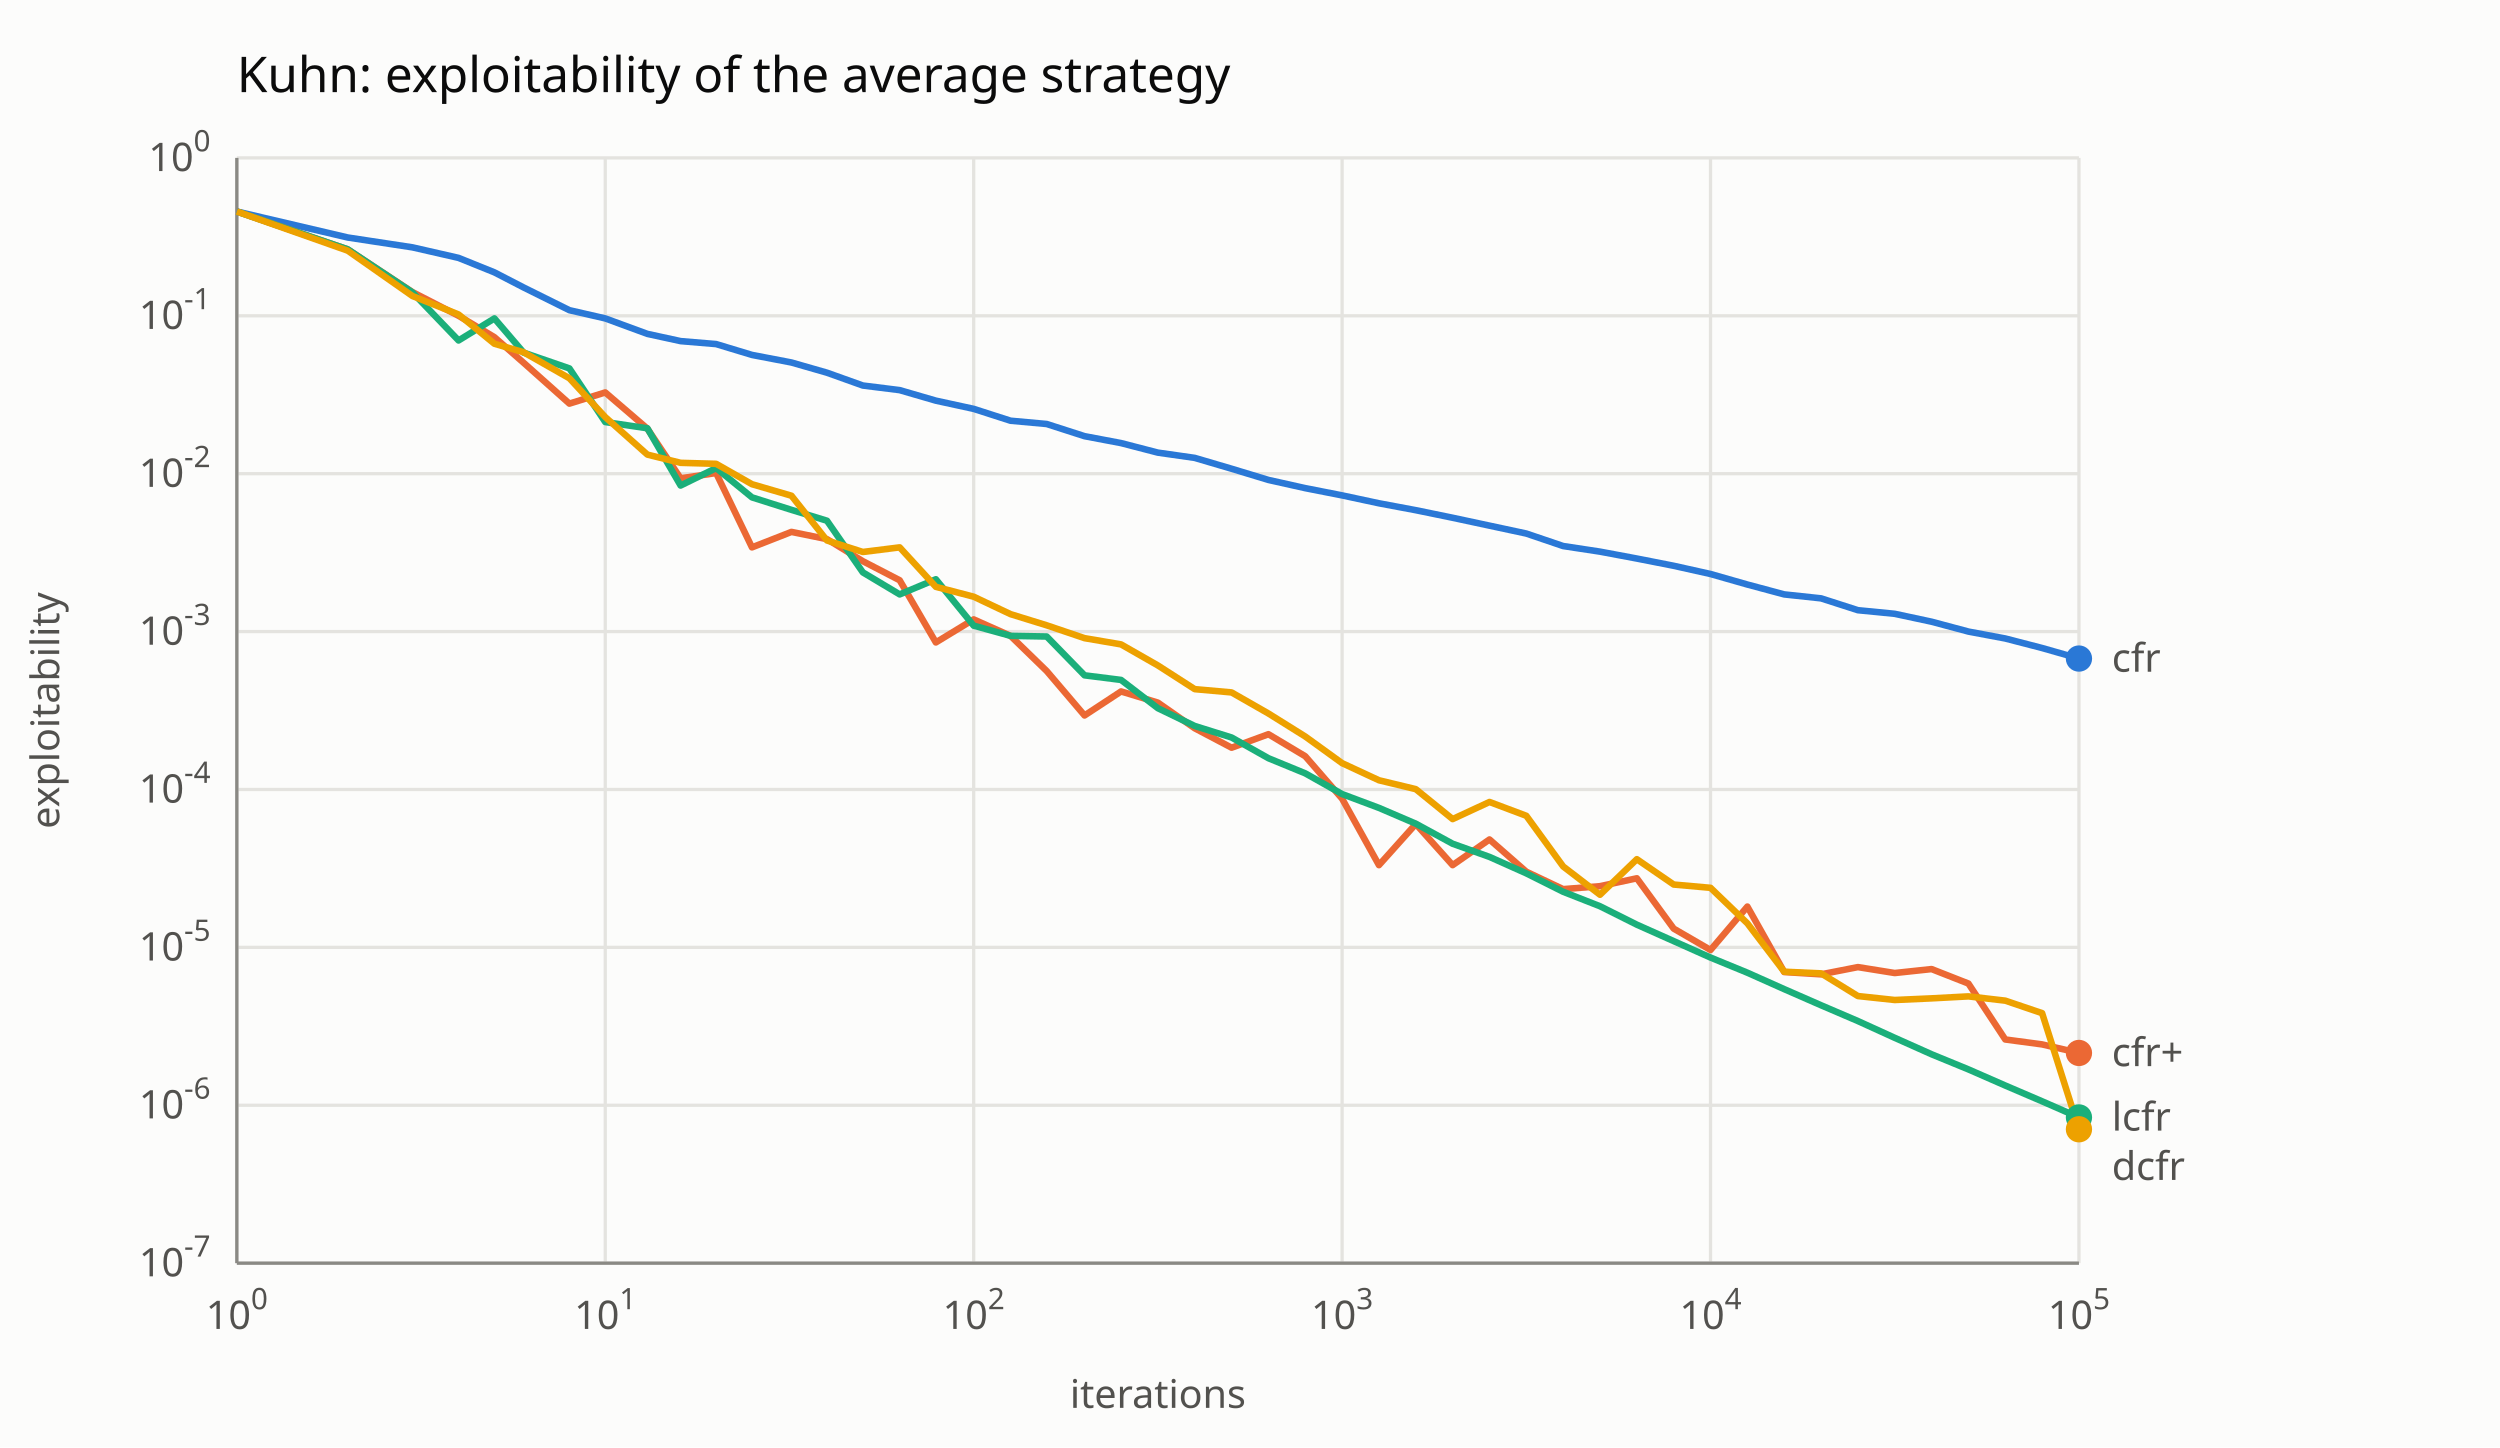
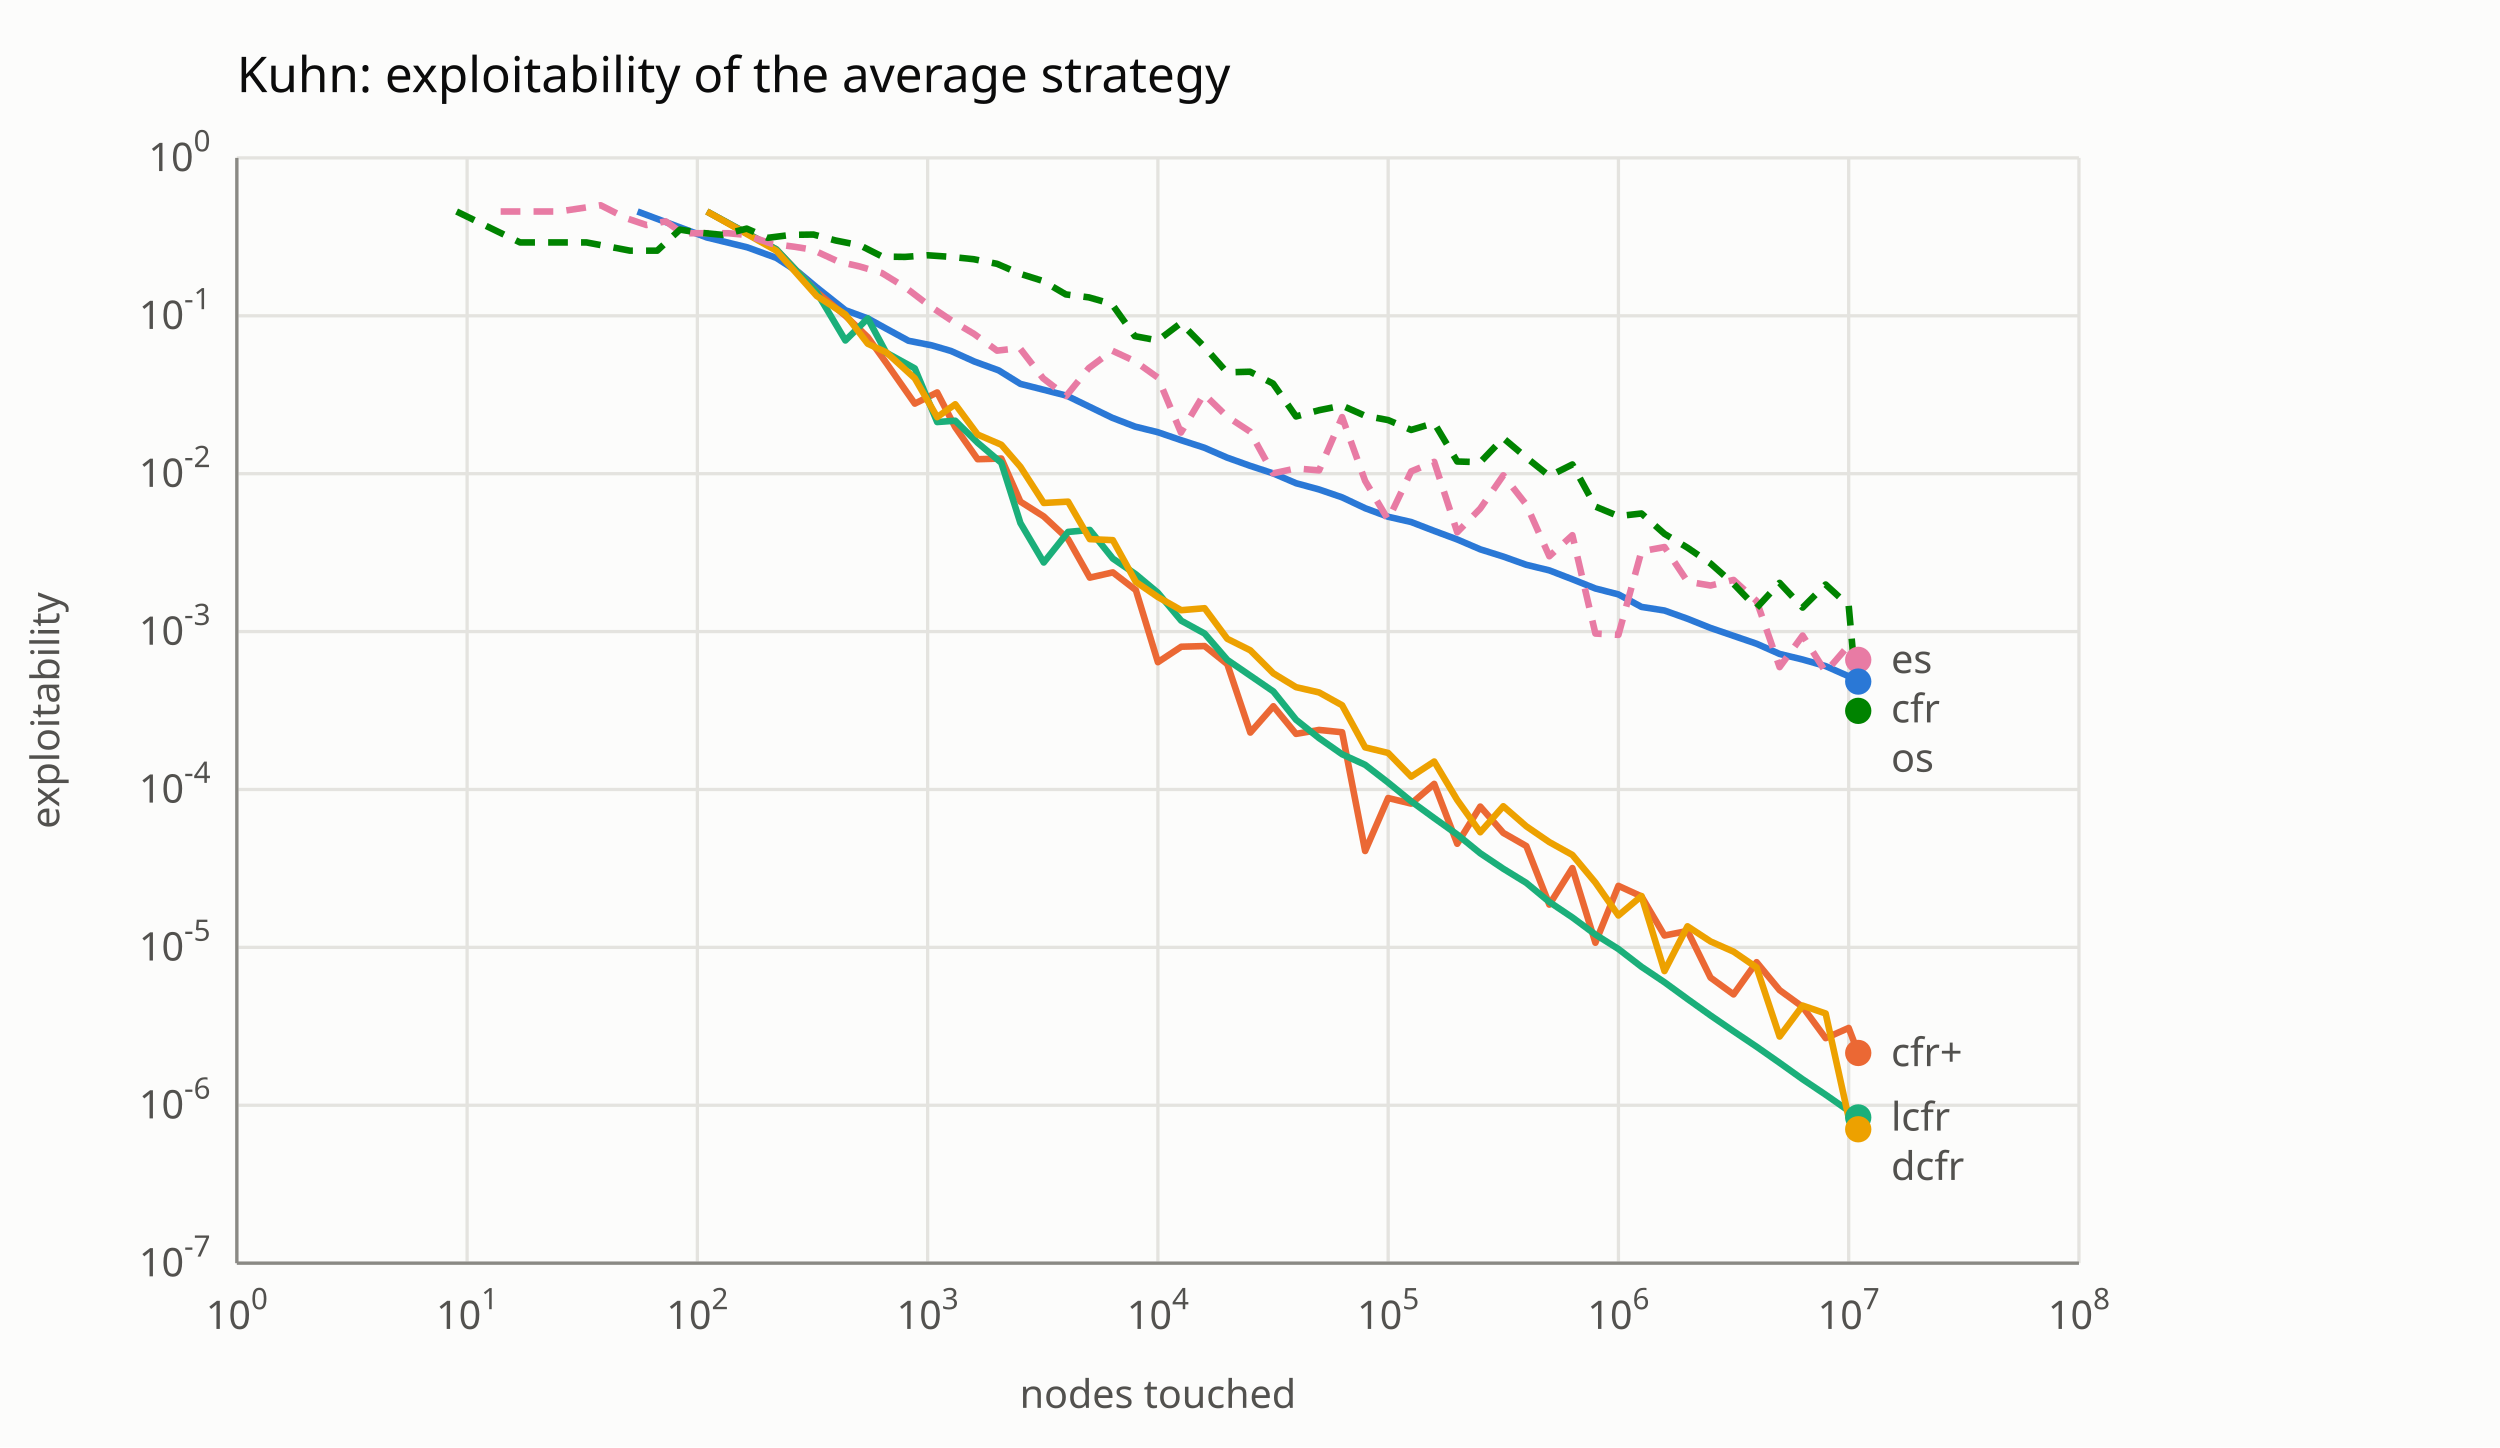
<svg xmlns="http://www.w3.org/2000/svg" viewBox="0 0 760 440" width="760" height="440">
-   <style>text{font:12px system-ui,sans-serif;fill:#52514e}.title{font-size:15px;fill:#0b0b0b}.bg{fill:#fcfcfb}.grid{stroke:#e4e3df}.axis{stroke:#8a8984}.s0{stroke:#2a78d6}.d0{fill:#2a78d6}.s1{stroke:#eb6834}.d1{fill:#eb6834}.s2{stroke:#1baf7a}.d2{fill:#1baf7a}.s3{stroke:#eda100}.d3{fill:#eda100}@media (prefers-color-scheme:dark){text{fill:#c3c2b7}.title{fill:#f0efec}.bg{fill:#1a1a19}.grid{stroke:#33332f}.axis{stroke:#6b6a65}.s0{stroke:#3987e5}.d0{fill:#3987e5}.s1{stroke:#d95926}.d1{fill:#d95926}.s2{stroke:#199e70}.d2{fill:#199e70}.s3{stroke:#c98500}.d3{fill:#c98500}}</style>
+   <style>text{font:12px system-ui,sans-serif;fill:#52514e}.title{font-size:15px;fill:#0b0b0b}.bg{fill:#fcfcfb}.grid{stroke:#e4e3df}.axis{stroke:#8a8984}.s0{stroke:#2a78d6}.d0{fill:#2a78d6}.s1{stroke:#eb6834}.d1{fill:#eb6834}.s2{stroke:#1baf7a}.d2{fill:#1baf7a}.s3{stroke:#eda100}.d3{fill:#eda100}.s4{stroke:#e87ba4}.d4{fill:#e87ba4}.s5{stroke:#008300}.d5{fill:#008300}@media (prefers-color-scheme:dark){text{fill:#c3c2b7}.title{fill:#f0efec}.bg{fill:#1a1a19}.grid{stroke:#33332f}.axis{stroke:#6b6a65}.s0{stroke:#3987e5}.d0{fill:#3987e5}.s1{stroke:#d95926}.d1{fill:#d95926}.s2{stroke:#199e70}.d2{fill:#199e70}.s3{stroke:#c98500}.d3{fill:#c98500}.s4{stroke:#d55181}.d4{fill:#d55181}.s5{stroke:#008300}.d5{fill:#008300}}</style>
  <rect class="bg" width="760" height="440" />
  <text class="title" x="72" y="28">Kuhn: exploitability of the average strategy</text>
  <line class="grid" x1="72.0" y1="48" x2="72.0" y2="384" />
  <text x="72.0" y="404" text-anchor="middle">10<tspan dy="-6" font-size="9">0</tspan>
  </text>
-   <line class="grid" x1="184.0" y1="48" x2="184.0" y2="384" />
-   <text x="184.0" y="404" text-anchor="middle">10<tspan dy="-6" font-size="9">1</tspan>
+   <line class="grid" x1="142.0" y1="48" x2="142.0" y2="384" />
+   <text x="142.0" y="404" text-anchor="middle">10<tspan dy="-6" font-size="9">1</tspan>
  </text>
-   <line class="grid" x1="296.0" y1="48" x2="296.0" y2="384" />
-   <text x="296.0" y="404" text-anchor="middle">10<tspan dy="-6" font-size="9">2</tspan>
+   <line class="grid" x1="212.0" y1="48" x2="212.0" y2="384" />
+   <text x="212.0" y="404" text-anchor="middle">10<tspan dy="-6" font-size="9">2</tspan>
  </text>
-   <line class="grid" x1="408.0" y1="48" x2="408.0" y2="384" />
-   <text x="408.0" y="404" text-anchor="middle">10<tspan dy="-6" font-size="9">3</tspan>
+   <line class="grid" x1="282.0" y1="48" x2="282.0" y2="384" />
+   <text x="282.0" y="404" text-anchor="middle">10<tspan dy="-6" font-size="9">3</tspan>
  </text>
-   <line class="grid" x1="520.0" y1="48" x2="520.0" y2="384" />
-   <text x="520.0" y="404" text-anchor="middle">10<tspan dy="-6" font-size="9">4</tspan>
+   <line class="grid" x1="352.0" y1="48" x2="352.0" y2="384" />
+   <text x="352.0" y="404" text-anchor="middle">10<tspan dy="-6" font-size="9">4</tspan>
+   </text>
+   <line class="grid" x1="422.0" y1="48" x2="422.0" y2="384" />
+   <text x="422.0" y="404" text-anchor="middle">10<tspan dy="-6" font-size="9">5</tspan>
+   </text>
+   <line class="grid" x1="492.0" y1="48" x2="492.0" y2="384" />
+   <text x="492.0" y="404" text-anchor="middle">10<tspan dy="-6" font-size="9">6</tspan>
+   </text>
+   <line class="grid" x1="562.0" y1="48" x2="562.0" y2="384" />
+   <text x="562.0" y="404" text-anchor="middle">10<tspan dy="-6" font-size="9">7</tspan>
  </text>
  <line class="grid" x1="632.0" y1="48" x2="632.0" y2="384" />
-   <text x="632.0" y="404" text-anchor="middle">10<tspan dy="-6" font-size="9">5</tspan>
+   <text x="632.0" y="404" text-anchor="middle">10<tspan dy="-6" font-size="9">8</tspan>
  </text>
  <line class="grid" x1="72" y1="384.0" x2="632" y2="384.0" />
  <text x="64" y="388.0" text-anchor="end">10<tspan dy="-6" font-size="9">-7</tspan>
  </text>
  <line class="grid" x1="72" y1="336.0" x2="632" y2="336.0" />
  <text x="64" y="340.0" text-anchor="end">10<tspan dy="-6" font-size="9">-6</tspan>
  </text>
  <line class="grid" x1="72" y1="288.0" x2="632" y2="288.0" />
  <text x="64" y="292.0" text-anchor="end">10<tspan dy="-6" font-size="9">-5</tspan>
  </text>
  <line class="grid" x1="72" y1="240.0" x2="632" y2="240.0" />
  <text x="64" y="244.0" text-anchor="end">10<tspan dy="-6" font-size="9">-4</tspan>
  </text>
  <line class="grid" x1="72" y1="192.0" x2="632" y2="192.0" />
  <text x="64" y="196.0" text-anchor="end">10<tspan dy="-6" font-size="9">-3</tspan>
  </text>
  <line class="grid" x1="72" y1="144.0" x2="632" y2="144.0" />
  <text x="64" y="148.0" text-anchor="end">10<tspan dy="-6" font-size="9">-2</tspan>
  </text>
  <line class="grid" x1="72" y1="96.0" x2="632" y2="96.0" />
  <text x="64" y="100.0" text-anchor="end">10<tspan dy="-6" font-size="9">-1</tspan>
  </text>
  <line class="grid" x1="72" y1="48.0" x2="632" y2="48.0" />
  <text x="64" y="52.0" text-anchor="end">10<tspan dy="-6" font-size="9">0</tspan>
  </text>
  <line class="axis" x1="72" y1="384" x2="632" y2="384" />
  <line class="axis" x1="72" y1="48" x2="72" y2="384" />
-   <text x="352" y="428" text-anchor="middle">iterations</text>
+   <text x="352" y="428" text-anchor="middle">nodes touched</text>
  <text transform="translate(18 216) rotate(-90)" text-anchor="middle">exploitability</text>
-   <polyline class="s0" fill="none" stroke-width="2" stroke-linejoin="round" points="72.0,64.3 105.7,72.2 125.4,75.2 139.4,78.4 150.3,82.8 159.2,87.4 173.1,94.3 184.0,96.8 196.8,101.5 206.9,103.7 217.7,104.6 228.6,107.9 240.6,110.2 251.4,113.3 262.3,117.2 273.5,118.6 284.5,121.8 296.0,124.3 307.2,127.9 318.2,128.9 329.7,132.6 340.8,134.7 352.0,137.6 363.2,139.2 374.4,142.5 385.6,145.9 396.8,148.4 408.0,150.6 419.2,153.0 430.4,155.1 441.6,157.4 452.8,159.8 464.0,162.2 475.2,166.0 486.4,167.7 497.6,169.8 508.8,172.0 520.0,174.5 531.2,177.7 542.4,180.7 553.6,181.9 564.8,185.5 576.0,186.6 587.2,189.0 598.4,192.0 609.6,194.1 620.8,197.0 632.0,200.2 " />
-   <polyline class="s1" fill="none" stroke-width="2" stroke-linejoin="round" points="72.0,64.3 105.7,75.8 125.4,88.8 139.4,96.0 150.3,102.5 159.2,110.3 173.1,122.7 184.0,119.3 196.8,130.3 206.9,145.4 217.7,143.8 228.6,166.4 240.6,161.7 251.4,163.9 262.3,170.6 273.5,176.4 284.5,195.3 296.0,188.3 307.2,193.3 318.2,204.0 329.7,217.5 340.8,210.2 352.0,213.6 363.2,221.4 374.4,227.3 385.6,223.2 396.8,229.9 408.0,242.8 419.2,263.0 430.4,250.5 441.6,263.0 452.8,255.2 464.0,265.0 475.2,270.3 486.4,269.4 497.6,267.0 508.8,282.3 520.0,288.8 531.2,275.6 542.4,295.5 553.6,296.2 564.8,294.0 576.0,295.8 587.2,294.6 598.4,299.0 609.6,316.0 620.8,317.5 632.0,320.1 " />
-   <polyline class="s2" fill="none" stroke-width="2" stroke-linejoin="round" points="72.0,64.3 105.7,75.8 125.4,88.9 139.4,103.5 150.3,96.8 159.2,107.2 173.1,112.0 184.0,128.3 196.8,130.2 206.9,147.6 217.7,142.3 228.6,151.2 240.6,155.0 251.4,158.3 262.3,174.0 273.5,180.7 284.5,176.1 296.0,190.2 307.2,193.3 318.2,193.5 329.7,205.3 340.8,206.7 352.0,215.3 363.2,220.7 374.4,224.2 385.6,230.5 396.8,235.1 408.0,241.4 419.2,245.6 430.4,250.4 441.6,256.5 452.8,260.5 464.0,265.5 475.2,271.1 486.4,275.5 497.6,281.1 508.8,286.1 520.0,291.1 531.2,295.7 542.4,300.7 553.6,305.6 564.8,310.4 576.0,315.5 587.2,320.5 598.4,325.1 609.6,330.0 620.8,334.8 632.0,339.7 " />
-   <polyline class="s3" fill="none" stroke-width="2" stroke-linejoin="round" points="72.0,64.3 105.7,76.2 125.4,90.0 139.4,95.6 150.3,104.5 159.2,107.1 173.1,115.0 184.0,126.8 196.8,138.2 206.9,140.7 217.7,141.0 228.6,147.2 240.6,150.7 251.4,164.3 262.3,167.8 273.5,166.4 284.5,178.4 296.0,181.4 307.2,186.7 318.2,190.1 329.7,194.0 340.8,195.9 352.0,202.3 363.2,209.5 374.4,210.5 385.6,216.9 396.8,223.9 408.0,232.0 419.2,237.2 430.4,239.9 441.6,249.0 452.8,243.8 464.0,248.0 475.2,263.4 486.4,272.0 497.6,261.2 508.8,268.9 520.0,269.9 531.2,280.7 542.4,295.4 553.6,295.9 564.8,302.8 576.0,304.0 587.2,303.5 598.4,302.9 609.6,304.2 620.8,308.0 632.0,343.3 " />
-   <circle class="d0" cx="632.0" cy="200.2" r="4" />
-   <text x="642.0" y="204.2">cfr</text>
-   <circle class="d1" cx="632.0" cy="320.1" r="4" />
-   <text x="642.0" y="324.1">cfr+</text>
-   <circle class="d2" cx="632.0" cy="339.7" r="4" />
-   <text x="642.0" y="343.7">lcfr</text>
-   <circle class="d3" cx="632.0" cy="343.3" r="4" />
-   <text x="642.0" y="358.7">dcfr</text>
+   <polyline class="s0" fill="none" stroke-width="2" stroke-linejoin="round" points="193.8,64.3 214.9,72.2 227.2,75.2 236.0,78.4 242.8,82.8 248.3,87.4 257.0,94.3 263.8,96.8 269.4,99.9 276.2,103.6 283.3,105.0 289.1,106.7 296.2,109.9 303.6,112.6 310.2,116.7 317.3,118.5 324.3,120.3 331.3,123.7 338.1,127.0 345.1,129.7 352.0,131.4 359.0,133.8 366.1,136.1 373.0,139.1 380.0,141.6 387.0,143.9 394.0,146.9 401.0,148.8 408.0,151.2 415.0,154.5 422.0,157.1 429.0,158.7 436.0,161.4 443.0,164.0 450.0,167.0 457.0,169.2 464.0,171.7 471.0,173.4 478.0,176.1 485.0,178.9 492.0,180.7 499.0,184.5 506.0,185.6 513.0,188.1 520.0,190.9 527.0,193.3 534.0,195.7 541.0,198.8 548.0,200.5 555.0,202.5 562.0,205.6 564.9,207.2 " />
+   <polyline class="s1" fill="none" stroke-width="2" stroke-linejoin="round" points="214.9,64.3 236.0,75.8 248.3,88.8 257.0,96.0 263.8,102.5 269.4,110.3 278.1,122.7 284.9,119.3 290.4,129.9 297.2,139.6 304.4,139.4 310.2,152.5 317.3,157.0 324.7,163.9 331.3,175.6 338.3,174.0 345.3,179.4 352.0,201.3 359.1,196.6 366.2,196.4 373.1,201.9 380.1,222.7 387.1,214.7 394.0,223.1 401.0,221.9 408.0,222.6 415.0,258.7 422.0,242.6 429.0,244.3 436.0,238.3 443.0,256.5 450.0,245.2 457.0,253.2 464.0,257.2 471.0,275.0 478.0,263.9 485.0,286.6 492.0,269.3 499.0,272.5 506.0,284.4 513.0,283.0 520.0,297.2 527.0,302.3 534.0,292.5 541.0,301.0 548.0,306.1 555.0,315.6 562.0,312.5 564.9,320.1 " />
+   <polyline class="s2" fill="none" stroke-width="2" stroke-linejoin="round" points="214.9,64.3 236.0,75.8 248.3,88.9 257.0,103.5 263.8,96.8 269.4,107.2 278.1,112.0 284.9,128.3 290.4,127.9 297.2,134.6 304.4,140.7 310.2,159.0 317.3,171.0 324.7,161.7 331.3,161.1 338.3,169.8 345.3,174.6 352.0,180.2 359.1,188.7 366.2,192.6 373.1,200.6 380.1,205.4 387.1,210.2 394.0,218.8 401.0,224.4 408.0,229.3 415.0,232.5 422.0,237.9 429.0,243.6 436.0,248.7 443.0,253.7 450.0,259.4 457.0,264.1 464.0,268.4 471.0,274.2 478.0,278.9 485.0,284.1 492.0,288.5 499.0,293.9 506.0,298.6 513.0,303.7 520.0,308.7 527.0,313.5 534.0,318.2 541.0,323.1 548.0,328.1 555.0,332.8 562.0,337.7 564.9,339.7 " />
+   <polyline class="s3" fill="none" stroke-width="2" stroke-linejoin="round" points="214.9,64.3 236.0,76.2 248.3,90.0 257.0,95.6 263.8,104.5 269.4,107.1 278.1,115.0 284.9,126.8 290.4,122.9 297.2,132.1 304.4,135.2 310.2,141.9 317.3,152.9 324.7,152.5 331.3,163.9 338.3,164.2 345.3,176.9 352.0,181.5 359.1,185.5 366.2,184.9 373.1,194.2 380.1,197.7 387.1,204.7 394.0,208.9 401.0,210.5 408.0,214.4 415.0,227.2 422.0,228.9 429.0,236.1 436.0,231.5 443.0,243.2 450.0,253.0 457.0,245.1 464.0,251.2 471.0,256.0 478.0,259.9 485.0,268.3 492.0,278.3 499.0,272.4 506.0,295.2 513.0,281.6 520.0,286.2 527.0,289.3 534.0,294.1 541.0,315.1 548.0,305.7 555.0,308.1 562.0,339.8 564.9,343.3 " />
+   <polyline class="s4" fill="none" stroke-width="2" stroke-linejoin="round" stroke-dasharray="6 4" points="152.2,64.3 169.9,64.3 182.6,62.4 190.3,66.3 196.5,68.4 202.4,67.3 207.4,70.9 215.4,70.9 221.3,70.9 226.7,71.4 234.6,74.1 241.4,75.0 247.0,75.9 254.8,79.5 261.3,81.0 268.1,83.0 275.4,87.5 282.2,92.7 289.2,97.4 296.1,101.5 303.1,106.6 310.0,105.8 317.1,115.0 324.1,120.4 331.0,111.9 338.1,106.6 345.0,109.8 352.0,114.8 359.0,131.5 366.0,119.8 373.0,126.6 380.0,131.2 387.0,143.9 394.0,142.4 401.0,143.0 408.0,126.8 415.0,146.2 422.0,158.0 429.0,143.3 436.0,140.4 443.0,161.8 450.0,154.6 457.0,144.5 464.0,153.4 471.0,169.1 478.0,162.7 485.0,192.6 492.0,193.0 499.0,167.6 506.0,166.3 513.0,176.8 520.0,178.0 527.0,176.3 534.0,182.7 541.0,202.8 548.0,193.2 555.0,204.3 562.0,196.2 564.9,200.6 " />
+   <polyline class="s5" fill="none" stroke-width="2" stroke-linejoin="round" stroke-dasharray="6 4" points="138.8,64.3 158.1,73.7 169.9,73.7 178.3,73.7 186.3,75.2 191.5,76.2 199.8,76.2 206.7,69.8 212.3,70.7 219.7,71.4 227.0,69.5 233.4,72.3 240.5,71.4 247.3,71.3 254.0,73.1 261.5,74.6 268.2,78.0 275.1,78.1 282.0,77.6 289.2,78.1 296.0,78.8 303.1,80.2 310.0,83.2 317.0,85.4 324.0,89.5 331.0,90.4 338.0,92.4 345.0,102.2 352.0,103.5 359.0,98.2 366.0,105.3 373.0,113.2 380.0,113.0 387.0,116.6 394.0,126.6 401.0,124.7 408.0,123.3 415.0,126.4 422.0,127.7 429.0,130.7 436.0,128.6 443.0,140.3 450.0,140.5 457.0,133.2 464.0,139.1 471.0,144.7 478.0,141.2 485.0,154.0 492.0,156.9 499.0,156.1 506.0,162.3 513.0,166.5 520.0,171.3 527.0,177.5 534.0,184.8 541.0,177.2 548.0,184.7 555.0,177.7 562.0,184.1 564.9,216.1 " />
+   <circle class="d4" cx="564.9" cy="200.6" r="4" />
+   <text x="574.9" y="204.6">es</text>
+   <circle class="d0" cx="564.9" cy="207.2" r="4" />
+   <text x="574.9" y="219.6">cfr</text>
+   <circle class="d5" cx="564.9" cy="216.1" r="4" />
+   <text x="574.9" y="234.6">os</text>
+   <circle class="d1" cx="564.9" cy="320.1" r="4" />
+   <text x="574.9" y="324.1">cfr+</text>
+   <circle class="d2" cx="564.9" cy="339.7" r="4" />
+   <text x="574.9" y="343.7">lcfr</text>
+   <circle class="d3" cx="564.9" cy="343.3" r="4" />
+   <text x="574.9" y="358.7">dcfr</text>
</svg>
